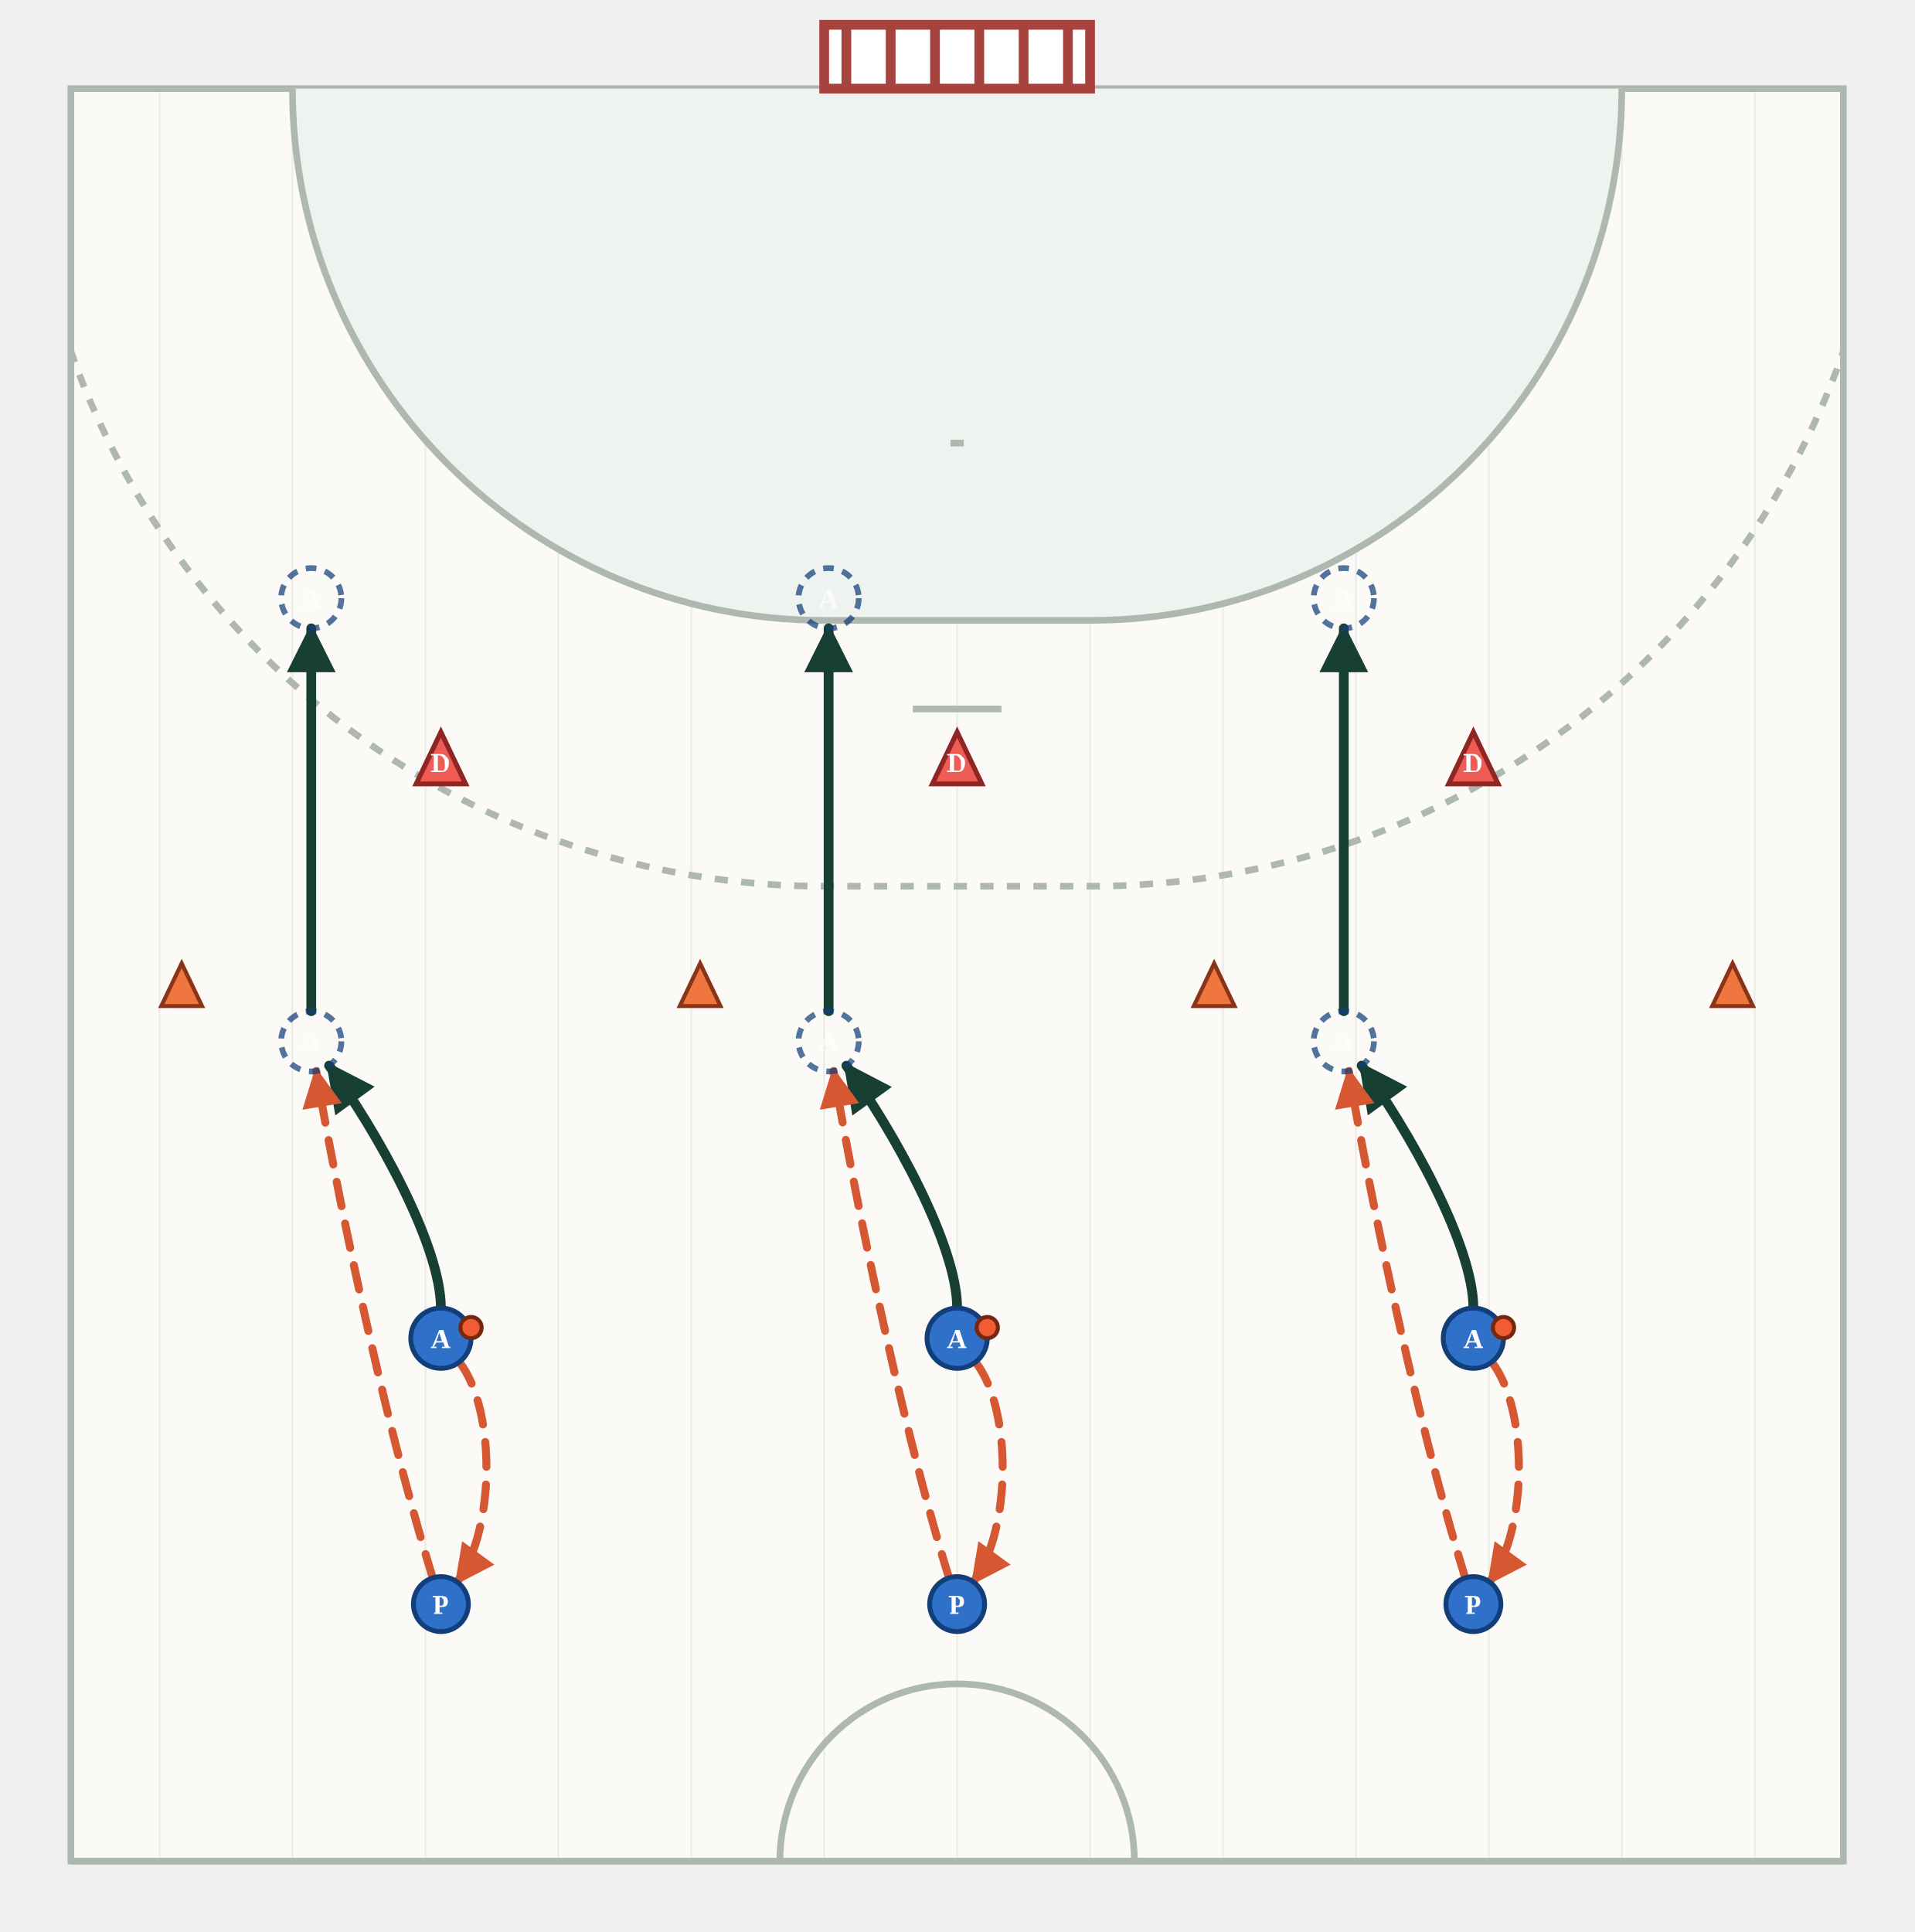
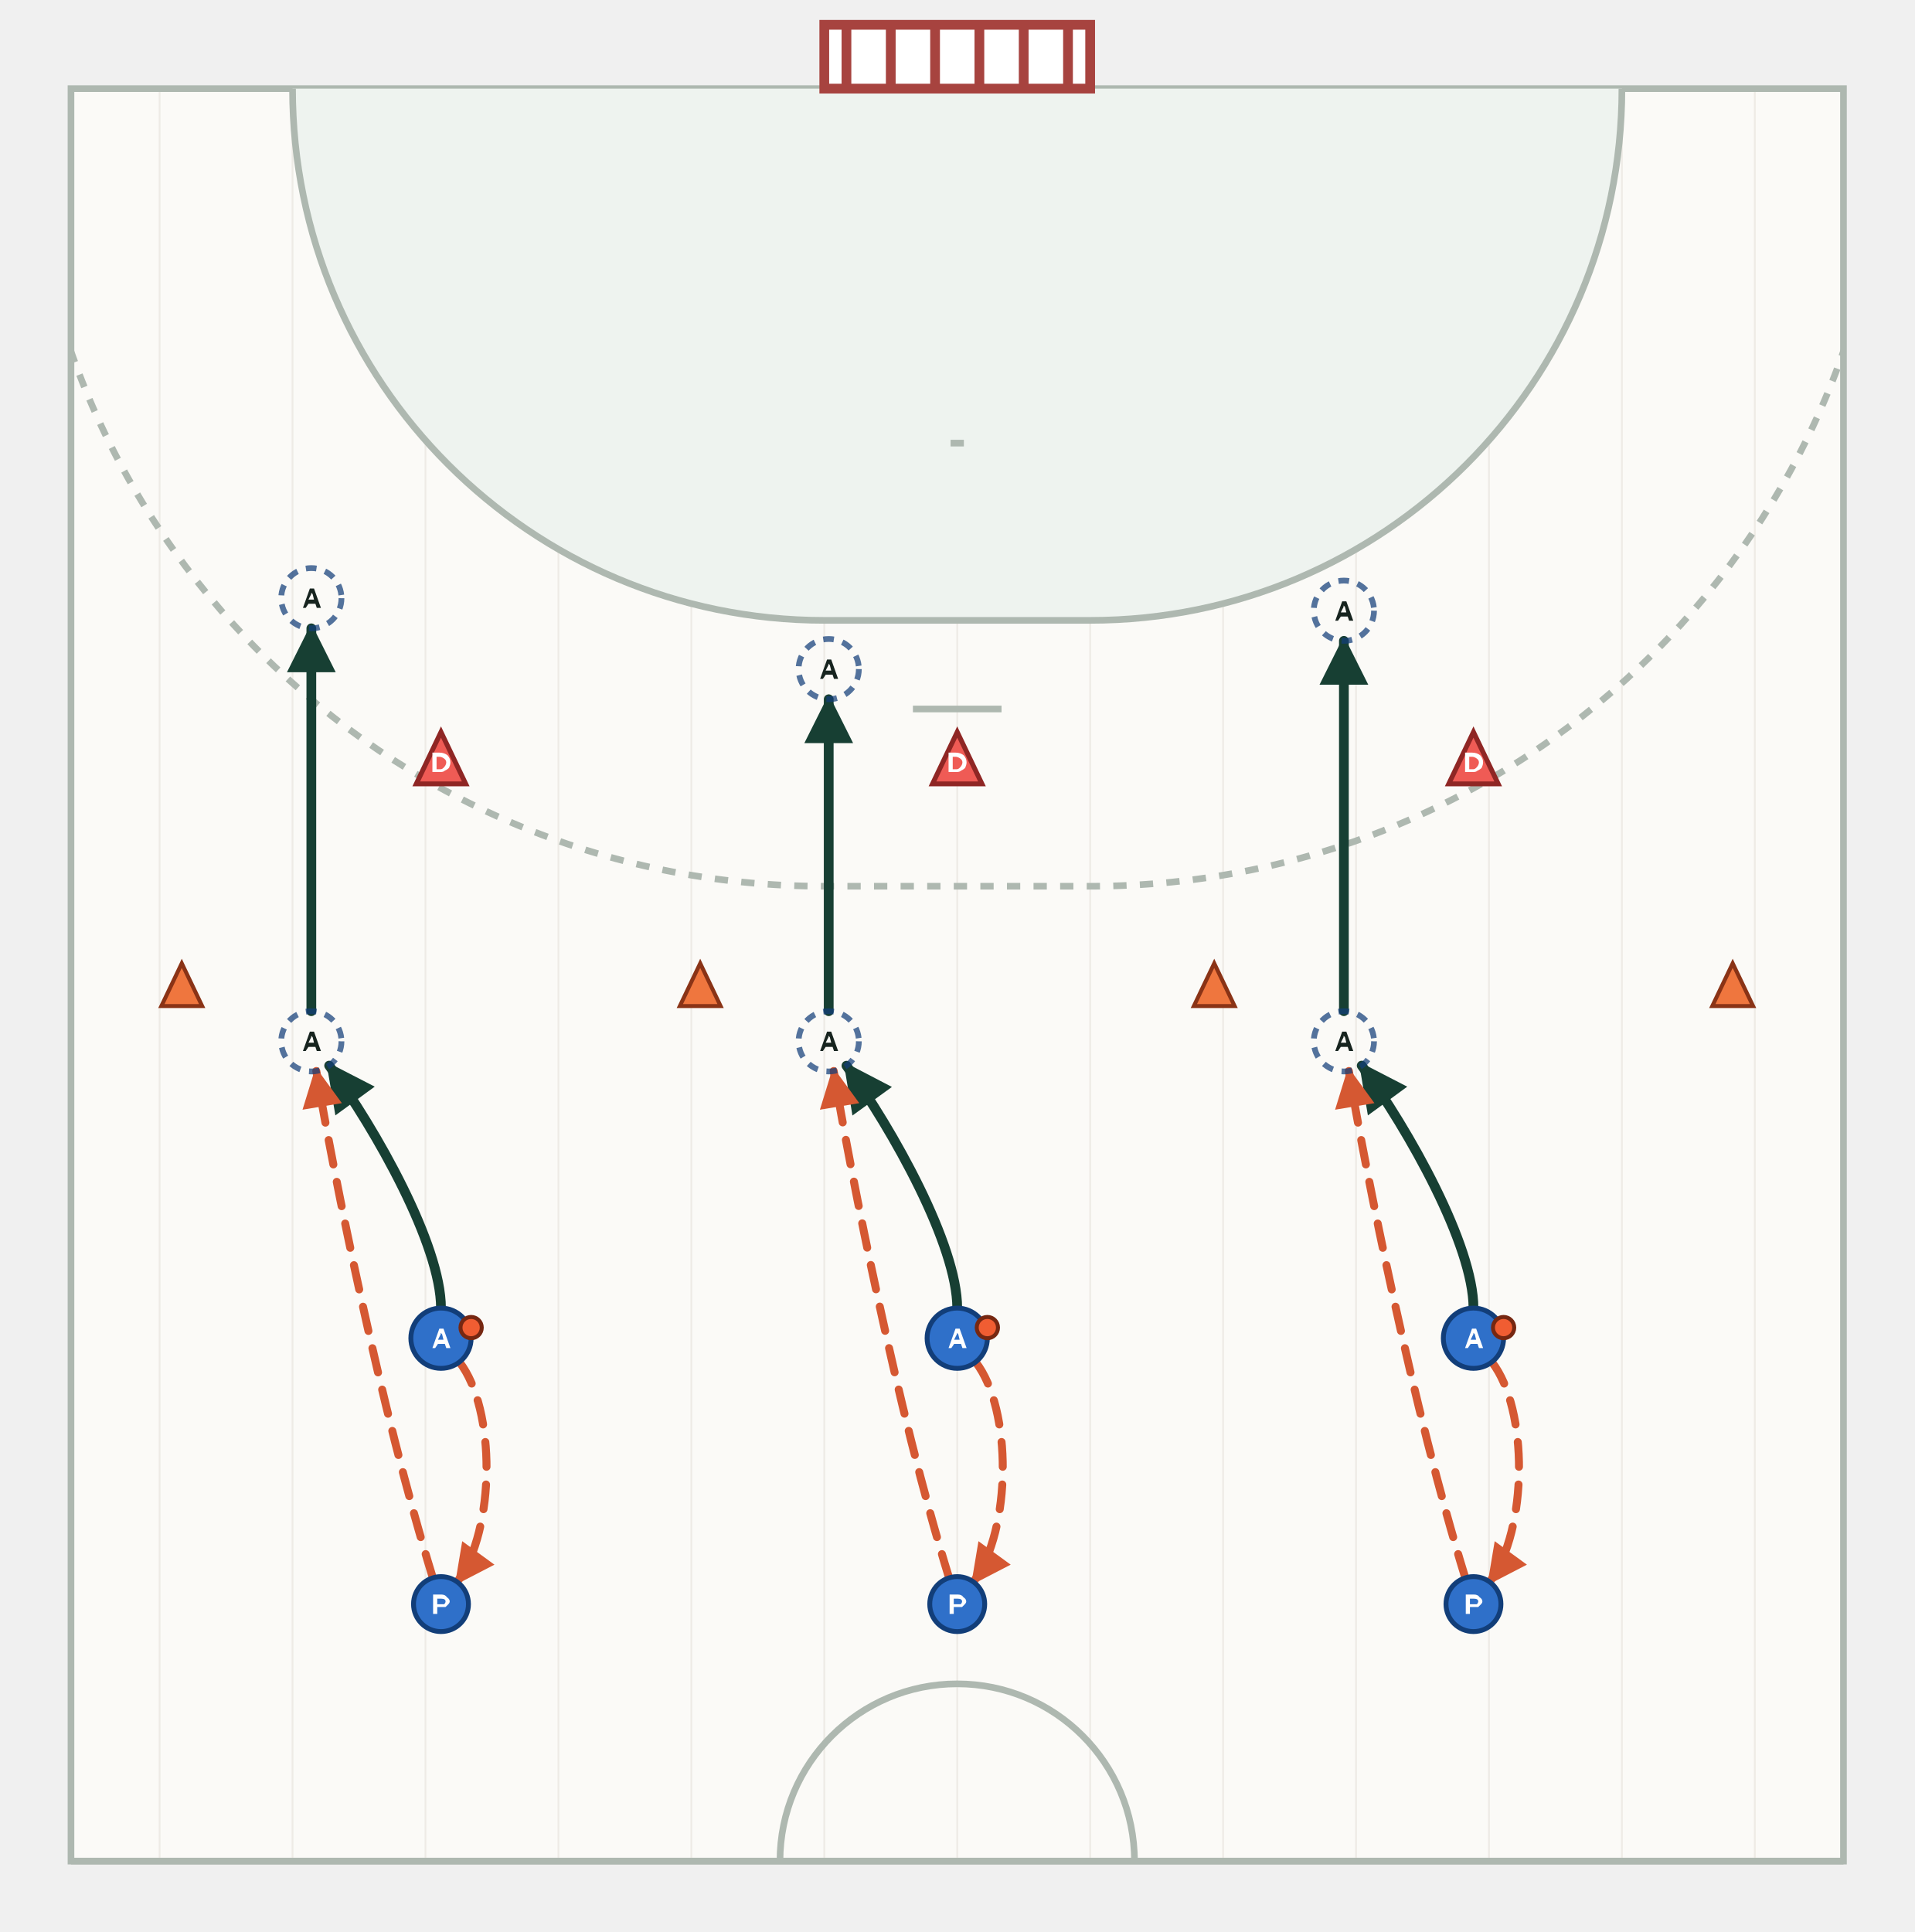
- <svg xmlns="http://www.w3.org/2000/svg" viewBox="-0.8 -1 21.6 21.8" class="traca-court view-clean" role="img" aria-label="Representació editable de TR-UVOF-015">
-   <defs>
-     <clipPath id="court-clip">
-       <rect x="0" y="0" width="20" height="20" />
-     </clipPath>
-     <marker id="traca-arrow-dark" viewBox="0 0 10 10" refX="9" refY="5" markerWidth="5" markerHeight="5" orient="auto">
-       <path d="M 0 0 L 10 5 L 0 10 z" fill="#173f33" />
-     </marker>
-     <marker id="traca-arrow-pass" viewBox="0 0 10 10" refX="9" refY="5" markerWidth="5" markerHeight="5" orient="auto">
-       <path d="M 0 0 L 10 5 L 0 10 z" fill="#d55832" />
-     </marker>
-     <marker id="traca-arrow-shot" viewBox="0 0 10 10" refX="9" refY="5" markerWidth="5" markerHeight="5" orient="auto">
-       <path d="M 0 0 L 10 5 L 0 10 z" fill="#a51f28" />
-     </marker>
-   </defs>
-   <rect x="0" y="0" width="20" height="20" fill="#fbfaf7" />
-   <line x1="1" y1="0" x2="1" y2="20" stroke="#dedbd2" stroke-opacity="0.45" stroke-width="0.02" />
-   <line x1="2.5" y1="0" x2="2.5" y2="20" stroke="#dedbd2" stroke-opacity="0.45" stroke-width="0.02" />
-   <line x1="4" y1="0" x2="4" y2="20" stroke="#dedbd2" stroke-opacity="0.45" stroke-width="0.02" />
-   <line x1="5.5" y1="0" x2="5.5" y2="20" stroke="#dedbd2" stroke-opacity="0.45" stroke-width="0.02" />
-   <line x1="7" y1="0" x2="7" y2="20" stroke="#dedbd2" stroke-opacity="0.45" stroke-width="0.02" />
-   <line x1="8.5" y1="0" x2="8.5" y2="20" stroke="#dedbd2" stroke-opacity="0.45" stroke-width="0.02" />
-   <line x1="10" y1="0" x2="10" y2="20" stroke="#dedbd2" stroke-opacity="0.45" stroke-width="0.02" />
-   <line x1="11.5" y1="0" x2="11.5" y2="20" stroke="#dedbd2" stroke-opacity="0.45" stroke-width="0.02" />
-   <line x1="13" y1="0" x2="13" y2="20" stroke="#dedbd2" stroke-opacity="0.45" stroke-width="0.02" />
-   <line x1="14.5" y1="0" x2="14.5" y2="20" stroke="#dedbd2" stroke-opacity="0.45" stroke-width="0.02" />
-   <line x1="16" y1="0" x2="16" y2="20" stroke="#dedbd2" stroke-opacity="0.45" stroke-width="0.02" />
-   <line x1="17.5" y1="0" x2="17.5" y2="20" stroke="#dedbd2" stroke-opacity="0.45" stroke-width="0.02" />
-   <line x1="19" y1="0" x2="19" y2="20" stroke="#dedbd2" stroke-opacity="0.45" stroke-width="0.02" />
-   <rect x="0" y="0" width="20" height="20" fill="none" stroke="#aeb8b0" stroke-width="0.075" />
-   <path d="M 2.5 0 A 6 6 0 0 0 8.5 6 L 11.5 6 A 6 6 0 0 0 17.5 0" fill="#eef3ef" stroke="#aeb8b0" stroke-width="0.075" />
-   <path d="M -0.5 0 A 9 9 0 0 0 8.5 9 L 11.5 9 A 9 9 0 0 0 20.5 0" fill="none" stroke="#aeb8b0" stroke-width="0.075" stroke-dasharray="0.15 0.15" clip-path="url(#court-clip)" />
-   <line x1="9.5" y1="7" x2="10.5" y2="7" stroke="#aeb8b0" stroke-width="0.075" />
-   <line x1="9.925" y1="4" x2="10.075" y2="4" stroke="#aeb8b0" stroke-width="0.075" />
-   <line x1="0" y1="20" x2="20" y2="20" stroke="#aeb8b0" stroke-width="0.075" />
-   <path d="M 8 20 A 2 2 0 0 1 12 20" fill="none" stroke="#aeb8b0" stroke-width="0.075" />
-   <rect x="8.5" y="-0.72" width="3" height="0.72" fill="#ffffff" stroke="#a7433f" stroke-width="0.11" />
-   <line x1="8.75" y1="-0.72" x2="8.75" y2="0" stroke="#a7433f" stroke-width="0.11" />
-   <line x1="9.25" y1="-0.72" x2="9.25" y2="0" stroke="#a7433f" stroke-width="0.11" />
-   <line x1="9.75" y1="-0.72" x2="9.75" y2="0" stroke="#a7433f" stroke-width="0.11" />
-   <line x1="10.25" y1="-0.72" x2="10.25" y2="0" stroke="#a7433f" stroke-width="0.11" />
-   <line x1="10.75" y1="-0.72" x2="10.75" y2="0" stroke="#a7433f" stroke-width="0.11" />
-   <line x1="11.25" y1="-0.72" x2="11.25" y2="0" stroke="#a7433f" stroke-width="0.11" />
-   <path d="M 4.383 14.369 C 4.795 14.9 4.795 16.25 4.358 16.85" fill="none" stroke="#d55832" stroke-width="0.09" stroke-dasharray="0.28 0.20" stroke-linecap="round" stroke-linejoin="miter" marker-end="url(#traca-arrow-pass)" class="selectable exercise-path" data-ref="geometry:common_path:PATH_ESQ_PASSADA_INICIAL" data-kind="path" data-path-suffix="segments" />
-   <path d="M 10.208 14.369 C 10.62 14.9 10.62 16.25 10.183 16.85" fill="none" stroke="#d55832" stroke-width="0.09" stroke-dasharray="0.28 0.20" stroke-linecap="round" stroke-linejoin="miter" marker-end="url(#traca-arrow-pass)" class="selectable exercise-path" data-ref="geometry:common_path:PATH_CE_PASSADA_INICIAL" data-kind="path" data-path-suffix="segments" />
-   <path d="M 16.033 14.369 C 16.445 14.9 16.445 16.25 16.008 16.85" fill="none" stroke="#d55832" stroke-width="0.09" stroke-dasharray="0.28 0.20" stroke-linecap="round" stroke-linejoin="miter" marker-end="url(#traca-arrow-pass)" class="selectable exercise-path" data-ref="geometry:common_path:PATH_DRE_PASSADA_INICIAL" data-kind="path" data-path-suffix="segments" />
-   <path d="M 4.175 13.76 C 4.175 13.05 3.444 11.75 2.913 11.024" fill="none" stroke="#173f33" stroke-width="0.11" stroke-linecap="round" stroke-linejoin="miter" marker-end="url(#traca-arrow-dark)" class="selectable exercise-path" data-ref="geometry:approach_path:PATH_A_ESQ_CONTINUA_A_CURSA_RECEPCIO" data-kind="path" data-path-suffix="segments" />
-   <path d="M 4.083 16.804 C 3.495 14.9 2.962 12.25 2.768 11.085" fill="none" stroke="#d55832" stroke-width="0.09" stroke-dasharray="0.28 0.20" stroke-linecap="round" stroke-linejoin="miter" marker-end="url(#traca-arrow-pass)" class="selectable exercise-path" data-ref="geometry:return_pass:PATH_A_ESQ_CONTINUA_A_PASSADA_RETORN" data-kind="path" data-path-suffix="segments" />
-   <path d="M 2.712 10.41 C 2.712 9.55 2.712 7.05 2.712 6.09" fill="none" stroke="#173f33" stroke-width="0.11" stroke-linecap="round" stroke-linejoin="miter" marker-end="url(#traca-arrow-dark)" class="selectable exercise-path" data-ref="geometry:alternative:A_ESQ_CONTINUA_A" data-kind="path" data-path-suffix="segments" />
-   <path d="M 10 13.76 C 10 13.05 9.275 11.75 8.75 11.025" fill="none" stroke="#173f33" stroke-width="0.11" stroke-linecap="round" stroke-linejoin="miter" marker-end="url(#traca-arrow-dark)" class="selectable exercise-path" data-ref="geometry:approach_path:PATH_A_CE_CONTINUA_A_CURSA_RECEPCIO" data-kind="path" data-path-suffix="segments" />
-   <path d="M 9.908 16.804 C 9.32 14.9 8.8 12.25 8.606 11.085" fill="none" stroke="#d55832" stroke-width="0.09" stroke-dasharray="0.28 0.20" stroke-linecap="round" stroke-linejoin="miter" marker-end="url(#traca-arrow-pass)" class="selectable exercise-path" data-ref="geometry:return_pass:PATH_A_CE_CONTINUA_A_PASSADA_RETORN" data-kind="path" data-path-suffix="segments" />
-   <path d="M 8.55 10.41 C 8.55 9.55 8.55 7.05 8.55 6.09" fill="none" stroke="#173f33" stroke-width="0.11" stroke-linecap="round" stroke-linejoin="miter" marker-end="url(#traca-arrow-dark)" class="selectable exercise-path" data-ref="geometry:alternative:A_CE_CONTINUA_A" data-kind="path" data-path-suffix="segments" />
-   <path d="M 15.825 13.76 C 15.825 13.05 15.094 11.75 14.564 11.024" fill="none" stroke="#173f33" stroke-width="0.11" stroke-linecap="round" stroke-linejoin="miter" marker-end="url(#traca-arrow-dark)" class="selectable exercise-path" data-ref="geometry:approach_path:PATH_A_DRE_CONTINUA_A_CURSA_RECEPCIO" data-kind="path" data-path-suffix="segments" />
-   <path d="M 15.733 16.804 C 15.145 14.9 14.613 12.25 14.419 11.085" fill="none" stroke="#d55832" stroke-width="0.09" stroke-dasharray="0.28 0.20" stroke-linecap="round" stroke-linejoin="miter" marker-end="url(#traca-arrow-pass)" class="selectable exercise-path" data-ref="geometry:return_pass:PATH_A_DRE_CONTINUA_A_PASSADA_RETORN" data-kind="path" data-path-suffix="segments" />
-   <path d="M 14.363 10.41 C 14.363 9.55 14.363 7.05 14.363 6.09" fill="none" stroke="#173f33" stroke-width="0.11" stroke-linecap="round" stroke-linejoin="miter" marker-end="url(#traca-arrow-dark)" class="selectable exercise-path" data-ref="geometry:alternative:A_DRE_CONTINUA_A" data-kind="path" data-path-suffix="segments" />
-   <g class="participant-state-node" role="img" pointer-events="none" aria-label="Posició futura A" data-temporal-status="future">
-     <circle cx="2.712" cy="10.75" r="0.34" fill="none" stroke="#123e79" stroke-opacity="0.72" stroke-width="0.065" stroke-dasharray="0.12 0.10" />
-     <text x="2.712" y="10.86" text-anchor="middle" fill="#ffffff" fill-opacity="0.68" font-size="0.31" font-weight="800" pointer-events="none">A</text>
-   </g>
-   <g class="participant-state-node" role="img" pointer-events="none" aria-label="Posició futura A" data-temporal-status="future">
-     <circle cx="2.712" cy="5.75" r="0.34" fill="none" stroke="#123e79" stroke-opacity="0.72" stroke-width="0.065" stroke-dasharray="0.12 0.10" />
-     <text x="2.712" y="5.86" text-anchor="middle" fill="#ffffff" fill-opacity="0.68" font-size="0.31" font-weight="800" pointer-events="none">A</text>
-   </g>
-   <g class="participant-state-node" role="img" pointer-events="none" aria-label="Posició futura A" data-temporal-status="future">
-     <circle cx="8.55" cy="10.75" r="0.34" fill="none" stroke="#123e79" stroke-opacity="0.72" stroke-width="0.065" stroke-dasharray="0.12 0.10" />
-     <text x="8.55" y="10.86" text-anchor="middle" fill="#ffffff" fill-opacity="0.68" font-size="0.31" font-weight="800" pointer-events="none">A</text>
-   </g>
-   <g class="participant-state-node" role="img" pointer-events="none" aria-label="Posició futura A" data-temporal-status="future">
-     <circle cx="8.55" cy="5.75" r="0.34" fill="none" stroke="#123e79" stroke-opacity="0.72" stroke-width="0.065" stroke-dasharray="0.12 0.10" />
-     <text x="8.55" y="5.86" text-anchor="middle" fill="#ffffff" fill-opacity="0.68" font-size="0.31" font-weight="800" pointer-events="none">A</text>
-   </g>
-   <g class="participant-state-node" role="img" pointer-events="none" aria-label="Posició futura A" data-temporal-status="future">
-     <circle cx="14.363" cy="10.75" r="0.34" fill="none" stroke="#123e79" stroke-opacity="0.72" stroke-width="0.065" stroke-dasharray="0.12 0.10" />
-     <text x="14.363" y="10.86" text-anchor="middle" fill="#ffffff" fill-opacity="0.68" font-size="0.31" font-weight="800" pointer-events="none">A</text>
-   </g>
-   <g class="participant-state-node" role="img" pointer-events="none" aria-label="Posició futura A" data-temporal-status="future">
-     <circle cx="14.363" cy="5.75" r="0.34" fill="none" stroke="#123e79" stroke-opacity="0.72" stroke-width="0.065" stroke-dasharray="0.12 0.10" />
-     <text x="14.363" y="5.86" text-anchor="middle" fill="#ffffff" fill-opacity="0.68" font-size="0.31" font-weight="800" pointer-events="none">A</text>
-   </g>
-   <g class="selectable entity-node" data-ref="geometry:entity:LIM_0" data-kind="entity" tabindex="0" role="button" aria-label="cone LIM_0">
-     <polygon points="1.25,9.87 1.02,10.352 1.48,10.352" fill="#ef763e" stroke="#8a3316" stroke-width="0.045" />
-   </g>
-   <g class="selectable entity-node" data-ref="geometry:entity:LIM_1" data-kind="entity" tabindex="0" role="button" aria-label="cone LIM_1">
-     <polygon points="7.1,9.87 6.87,10.352 7.33,10.352" fill="#ef763e" stroke="#8a3316" stroke-width="0.045" />
-   </g>
-   <g class="selectable entity-node" data-ref="geometry:entity:LIM_2" data-kind="entity" tabindex="0" role="button" aria-label="cone LIM_2">
-     <polygon points="12.9,9.87 12.67,10.352 13.13,10.352" fill="#ef763e" stroke="#8a3316" stroke-width="0.045" />
-   </g>
-   <g class="selectable entity-node" data-ref="geometry:entity:LIM_3" data-kind="entity" tabindex="0" role="button" aria-label="cone LIM_3">
-     <polygon points="18.75,9.87 18.52,10.352 18.98,10.352" fill="#ef763e" stroke="#8a3316" stroke-width="0.045" />
-   </g>
-   <g class="selectable entity-node" data-ref="geometry:entity:A_ESQ" data-kind="entity" tabindex="0" role="button" aria-label="attacker A_ESQ" data-state-ref="STATE_ESQ_A_CURRENT">
-     <circle cx="4.175" cy="14.1" r="0.34" fill="#2f70c9" stroke="#123e79" stroke-width="0.055" />
-     <text x="4.175" y="14.21" text-anchor="middle" fill="#ffffff" font-size="0.31" font-weight="800" pointer-events="none">A</text>
-   </g>
-   <g class="selectable entity-node" data-ref="geometry:entity:P_ESQ" data-kind="entity" tabindex="0" role="button" aria-label="passer P_ESQ" data-state-ref="STATE_ESQ_P_CURRENT">
-     <circle cx="4.175" cy="17.1" r="0.31" fill="#2f70c9" stroke="#123e79" stroke-width="0.055" />
-     <text x="4.175" y="17.21" text-anchor="middle" fill="#ffffff" font-size="0.31" font-weight="800" pointer-events="none">P</text>
-   </g>
-   <g class="selectable entity-node" data-ref="geometry:entity:D_ESQ" data-kind="entity" tabindex="0" role="button" aria-label="defender D_ESQ" data-state-ref="STATE_ESQ_D_CURRENT">
-     <polygon points="4.175,7.26 3.896,7.845 4.454,7.845" fill="#ef5b55" stroke="#8f2624" stroke-width="0.055" />
-     <text x="4.175" y="7.71" text-anchor="middle" fill="#ffffff" font-size="0.31" font-weight="800" pointer-events="none">D</text>
-   </g>
-   <g class="selectable entity-node" data-ref="geometry:entity:B_ESQ" data-kind="entity" tabindex="0" role="button" aria-label="ball B_ESQ">
-     <circle cx="4.515" cy="13.98" r="0.12" fill="#f05d32" stroke="#762711" stroke-width="0.045" />
-   </g>
-   <g class="selectable entity-node" data-ref="geometry:entity:A_CE" data-kind="entity" tabindex="0" role="button" aria-label="attacker A_CE" data-state-ref="STATE_CE_A_CURRENT">
-     <circle cx="10" cy="14.1" r="0.34" fill="#2f70c9" stroke="#123e79" stroke-width="0.055" />
-     <text x="10" y="14.21" text-anchor="middle" fill="#ffffff" font-size="0.31" font-weight="800" pointer-events="none">A</text>
-   </g>
-   <g class="selectable entity-node" data-ref="geometry:entity:P_CE" data-kind="entity" tabindex="0" role="button" aria-label="passer P_CE" data-state-ref="STATE_CE_P_CURRENT">
-     <circle cx="10" cy="17.1" r="0.31" fill="#2f70c9" stroke="#123e79" stroke-width="0.055" />
-     <text x="10" y="17.21" text-anchor="middle" fill="#ffffff" font-size="0.31" font-weight="800" pointer-events="none">P</text>
-   </g>
-   <g class="selectable entity-node" data-ref="geometry:entity:D_CE" data-kind="entity" tabindex="0" role="button" aria-label="defender D_CE" data-state-ref="STATE_CE_D_CURRENT">
-     <polygon points="10,7.26 9.721,7.845 10.279,7.845" fill="#ef5b55" stroke="#8f2624" stroke-width="0.055" />
-     <text x="10" y="7.71" text-anchor="middle" fill="#ffffff" font-size="0.31" font-weight="800" pointer-events="none">D</text>
-   </g>
-   <g class="selectable entity-node" data-ref="geometry:entity:B_CE" data-kind="entity" tabindex="0" role="button" aria-label="ball B_CE">
-     <circle cx="10.34" cy="13.98" r="0.12" fill="#f05d32" stroke="#762711" stroke-width="0.045" />
-   </g>
-   <g class="selectable entity-node" data-ref="geometry:entity:A_DRE" data-kind="entity" tabindex="0" role="button" aria-label="attacker A_DRE" data-state-ref="STATE_DRE_A_CURRENT">
-     <circle cx="15.825" cy="14.1" r="0.34" fill="#2f70c9" stroke="#123e79" stroke-width="0.055" />
-     <text x="15.825" y="14.21" text-anchor="middle" fill="#ffffff" font-size="0.31" font-weight="800" pointer-events="none">A</text>
-   </g>
-   <g class="selectable entity-node" data-ref="geometry:entity:P_DRE" data-kind="entity" tabindex="0" role="button" aria-label="passer P_DRE" data-state-ref="STATE_DRE_P_CURRENT">
-     <circle cx="15.825" cy="17.1" r="0.31" fill="#2f70c9" stroke="#123e79" stroke-width="0.055" />
-     <text x="15.825" y="17.21" text-anchor="middle" fill="#ffffff" font-size="0.31" font-weight="800" pointer-events="none">P</text>
-   </g>
-   <g class="selectable entity-node" data-ref="geometry:entity:D_DRE" data-kind="entity" tabindex="0" role="button" aria-label="defender D_DRE" data-state-ref="STATE_DRE_D_CURRENT">
-     <polygon points="15.825,7.26 15.546,7.845 16.104,7.845" fill="#ef5b55" stroke="#8f2624" stroke-width="0.055" />
-     <text x="15.825" y="7.71" text-anchor="middle" fill="#ffffff" font-size="0.31" font-weight="800" pointer-events="none">D</text>
-   </g>
-   <g class="selectable entity-node" data-ref="geometry:entity:B_DRE" data-kind="entity" tabindex="0" role="button" aria-label="ball B_DRE">
-     <circle cx="16.165" cy="13.98" r="0.12" fill="#f05d32" stroke="#762711" stroke-width="0.045" />
+ <svg xmlns="http://www.w3.org/2000/svg" viewBox="-0.8 -1 21.6 21.8" class="traca-court view-clean" width="1200" height="1211" font-family="Arial, sans-serif" role="img" aria-label="Representació editable de TR-UVOF-015">
+   <g data-world="true">
+     <defs>
+       <clipPath id="traca-1-court-clip">
+         <rect x="0" y="0" width="20" height="20" />
+       </clipPath>
+       <marker id="traca-1-traca-arrow-dark" viewBox="0 0 10 10" refX="9" refY="5" markerWidth="5" markerHeight="5" orient="auto">
+         <path d="M 0 0 L 10 5 L 0 10 z" fill="#173f33" />
+       </marker>
+       <marker id="traca-1-traca-arrow-pass" viewBox="0 0 10 10" refX="9" refY="5" markerWidth="5" markerHeight="5" orient="auto">
+         <path d="M 0 0 L 10 5 L 0 10 z" fill="#d55832" />
+       </marker>
+       <marker id="traca-1-traca-arrow-shot" viewBox="0 0 10 10" refX="9" refY="5" markerWidth="5" markerHeight="5" orient="auto">
+         <path d="M 0 0 L 10 5 L 0 10 z" fill="#a51f28" />
+       </marker>
+     </defs>
+     <rect x="0" y="0" width="20" height="20" fill="#fbfaf7" />
+     <line x1="1" y1="0" x2="1" y2="20" stroke="#dedbd2" stroke-opacity="0.45" stroke-width="0.02" />
+     <line x1="2.5" y1="0" x2="2.5" y2="20" stroke="#dedbd2" stroke-opacity="0.45" stroke-width="0.02" />
+     <line x1="4" y1="0" x2="4" y2="20" stroke="#dedbd2" stroke-opacity="0.45" stroke-width="0.02" />
+     <line x1="5.5" y1="0" x2="5.5" y2="20" stroke="#dedbd2" stroke-opacity="0.45" stroke-width="0.02" />
+     <line x1="7" y1="0" x2="7" y2="20" stroke="#dedbd2" stroke-opacity="0.45" stroke-width="0.02" />
+     <line x1="8.5" y1="0" x2="8.5" y2="20" stroke="#dedbd2" stroke-opacity="0.45" stroke-width="0.02" />
+     <line x1="10" y1="0" x2="10" y2="20" stroke="#dedbd2" stroke-opacity="0.45" stroke-width="0.02" />
+     <line x1="11.5" y1="0" x2="11.5" y2="20" stroke="#dedbd2" stroke-opacity="0.45" stroke-width="0.02" />
+     <line x1="13" y1="0" x2="13" y2="20" stroke="#dedbd2" stroke-opacity="0.45" stroke-width="0.02" />
+     <line x1="14.5" y1="0" x2="14.5" y2="20" stroke="#dedbd2" stroke-opacity="0.45" stroke-width="0.02" />
+     <line x1="16" y1="0" x2="16" y2="20" stroke="#dedbd2" stroke-opacity="0.45" stroke-width="0.02" />
+     <line x1="17.5" y1="0" x2="17.5" y2="20" stroke="#dedbd2" stroke-opacity="0.45" stroke-width="0.02" />
+     <line x1="19" y1="0" x2="19" y2="20" stroke="#dedbd2" stroke-opacity="0.45" stroke-width="0.02" />
+     <rect x="0" y="0" width="20" height="20" fill="none" stroke="#aeb8b0" stroke-width="0.075" />
+     <path d="M 2.5 0 A 6 6 0 0 0 8.5 6 L 11.5 6 A 6 6 0 0 0 17.5 0" fill="#eef3ef" stroke="#aeb8b0" stroke-width="0.075" />
+     <path d="M -0.5 0 A 9 9 0 0 0 8.5 9 L 11.5 9 A 9 9 0 0 0 20.5 0" fill="none" stroke="#aeb8b0" stroke-width="0.075" stroke-dasharray="0.15 0.15" clip-path="url(#traca-1-court-clip)" />
+     <line x1="9.5" y1="7" x2="10.5" y2="7" stroke="#aeb8b0" stroke-width="0.075" />
+     <line x1="9.925" y1="4" x2="10.075" y2="4" stroke="#aeb8b0" stroke-width="0.075" />
+     <line x1="0" y1="20" x2="20" y2="20" stroke="#aeb8b0" stroke-width="0.075" />
+     <path d="M 8 20 A 2 2 0 0 1 12 20" fill="none" stroke="#aeb8b0" stroke-width="0.075" />
+     <rect x="8.5" y="-0.72" width="3" height="0.72" fill="#ffffff" stroke="#a7433f" stroke-width="0.11" />
+     <line x1="8.75" y1="-0.72" x2="8.75" y2="0" stroke="#a7433f" stroke-width="0.11" />
+     <line x1="9.25" y1="-0.72" x2="9.25" y2="0" stroke="#a7433f" stroke-width="0.11" />
+     <line x1="9.75" y1="-0.72" x2="9.75" y2="0" stroke="#a7433f" stroke-width="0.11" />
+     <line x1="10.25" y1="-0.72" x2="10.25" y2="0" stroke="#a7433f" stroke-width="0.11" />
+     <line x1="10.75" y1="-0.72" x2="10.75" y2="0" stroke="#a7433f" stroke-width="0.11" />
+     <line x1="11.25" y1="-0.72" x2="11.25" y2="0" stroke="#a7433f" stroke-width="0.11" />
+     <path d="M 4.383 14.369 C 4.795 14.9 4.795 16.25 4.358 16.85" fill="none" stroke="#d55832" stroke-width="0.09" stroke-dasharray="0.28 0.20" stroke-linecap="round" stroke-linejoin="miter" marker-end="url(#traca-1-traca-arrow-pass)" class="selectable exercise-path" data-ref="geometry:common_path:PATH_ESQ_PASSADA_INICIAL" data-kind="path" data-path-suffix="segments" />
+     <path d="M 10.208 14.369 C 10.62 14.9 10.62 16.25 10.183 16.85" fill="none" stroke="#d55832" stroke-width="0.09" stroke-dasharray="0.28 0.20" stroke-linecap="round" stroke-linejoin="miter" marker-end="url(#traca-1-traca-arrow-pass)" class="selectable exercise-path" data-ref="geometry:common_path:PATH_CE_PASSADA_INICIAL" data-kind="path" data-path-suffix="segments" />
+     <path d="M 16.033 14.369 C 16.445 14.9 16.445 16.25 16.008 16.85" fill="none" stroke="#d55832" stroke-width="0.09" stroke-dasharray="0.28 0.20" stroke-linecap="round" stroke-linejoin="miter" marker-end="url(#traca-1-traca-arrow-pass)" class="selectable exercise-path" data-ref="geometry:common_path:PATH_DRE_PASSADA_INICIAL" data-kind="path" data-path-suffix="segments" />
+     <path d="M 4.175 13.76 C 4.175 13.05 3.444 11.75 2.913 11.024" fill="none" stroke="#173f33" stroke-width="0.11" stroke-linecap="round" stroke-linejoin="miter" marker-end="url(#traca-1-traca-arrow-dark)" class="selectable exercise-path" data-ref="geometry:approach_path:PATH_A_ESQ_CONTINUA_A_CURSA_RECEPCIO" data-kind="path" data-path-suffix="segments" />
+     <path d="M 4.083 16.804 C 3.495 14.9 2.962 12.25 2.768 11.085" fill="none" stroke="#d55832" stroke-width="0.09" stroke-dasharray="0.28 0.20" stroke-linecap="round" stroke-linejoin="miter" marker-end="url(#traca-1-traca-arrow-pass)" class="selectable exercise-path" data-ref="geometry:return_pass:PATH_A_ESQ_CONTINUA_A_PASSADA_RETORN" data-kind="path" data-path-suffix="segments" />
+     <path d="M 2.712 10.41 C 2.712 9.55 2.712 7.05 2.712 6.09" fill="none" stroke="#173f33" stroke-width="0.11" stroke-linecap="round" stroke-linejoin="miter" marker-end="url(#traca-1-traca-arrow-dark)" class="selectable exercise-path" data-ref="geometry:alternative:A_ESQ_CONTINUA_A" data-kind="path" data-path-suffix="segments" />
+     <path d="M 10 13.76 C 10 13.05 9.275 11.75 8.75 11.025" fill="none" stroke="#173f33" stroke-width="0.11" stroke-linecap="round" stroke-linejoin="miter" marker-end="url(#traca-1-traca-arrow-dark)" class="selectable exercise-path" data-ref="geometry:approach_path:PATH_A_CE_CONTINUA_A_CURSA_RECEPCIO" data-kind="path" data-path-suffix="segments" />
+     <path d="M 9.908 16.804 C 9.32 14.9 8.8 12.25 8.606 11.085" fill="none" stroke="#d55832" stroke-width="0.09" stroke-dasharray="0.28 0.20" stroke-linecap="round" stroke-linejoin="miter" marker-end="url(#traca-1-traca-arrow-pass)" class="selectable exercise-path" data-ref="geometry:return_pass:PATH_A_CE_CONTINUA_A_PASSADA_RETORN" data-kind="path" data-path-suffix="segments" />
+     <path d="M 8.55 10.41 C 8.55 9.55 8.55 7.05 8.55 6.89" fill="none" stroke="#173f33" stroke-width="0.11" stroke-linecap="round" stroke-linejoin="miter" marker-end="url(#traca-1-traca-arrow-dark)" class="selectable exercise-path" data-ref="geometry:alternative:A_CE_CONTINUA_A" data-kind="path" data-path-suffix="segments" />
+     <path d="M 15.825 13.76 C 15.825 13.05 15.094 11.75 14.564 11.024" fill="none" stroke="#173f33" stroke-width="0.11" stroke-linecap="round" stroke-linejoin="miter" marker-end="url(#traca-1-traca-arrow-dark)" class="selectable exercise-path" data-ref="geometry:approach_path:PATH_A_DRE_CONTINUA_A_CURSA_RECEPCIO" data-kind="path" data-path-suffix="segments" />
+     <path d="M 15.733 16.804 C 15.145 14.9 14.613 12.25 14.419 11.085" fill="none" stroke="#d55832" stroke-width="0.09" stroke-dasharray="0.28 0.20" stroke-linecap="round" stroke-linejoin="miter" marker-end="url(#traca-1-traca-arrow-pass)" class="selectable exercise-path" data-ref="geometry:return_pass:PATH_A_DRE_CONTINUA_A_PASSADA_RETORN" data-kind="path" data-path-suffix="segments" />
+     <path d="M 14.363 10.41 C 14.363 9.55 14.363 7.05 14.363 6.231" fill="none" stroke="#173f33" stroke-width="0.11" stroke-linecap="round" stroke-linejoin="miter" marker-end="url(#traca-1-traca-arrow-dark)" class="selectable exercise-path" data-ref="geometry:alternative:A_DRE_CONTINUA_A" data-kind="path" data-path-suffix="segments" />
+     <g class="participant-state-node" role="img" pointer-events="none" aria-label="Posició futura A" data-temporal-status="future">
+       <circle cx="2.712" cy="10.75" r="0.34" fill="none" stroke="#123e79" stroke-opacity="0.72" stroke-width="0.065" stroke-dasharray="0.12 0.10" />
+       <text x="2.712" y="10.86" text-anchor="middle" fill="#17241f" fill-opacity="1" font-size="0.31" font-weight="800" pointer-events="none">A</text>
+     </g>
+     <g class="participant-state-node" role="img" pointer-events="none" aria-label="Posició futura A" data-temporal-status="future">
+       <circle cx="2.712" cy="5.75" r="0.34" fill="none" stroke="#123e79" stroke-opacity="0.72" stroke-width="0.065" stroke-dasharray="0.12 0.10" />
+       <text x="2.712" y="5.86" text-anchor="middle" fill="#17241f" fill-opacity="1" font-size="0.31" font-weight="800" pointer-events="none">A</text>
+     </g>
+     <g class="participant-state-node" role="img" pointer-events="none" aria-label="Posició futura A" data-temporal-status="future">
+       <circle cx="8.55" cy="10.75" r="0.34" fill="none" stroke="#123e79" stroke-opacity="0.72" stroke-width="0.065" stroke-dasharray="0.12 0.10" />
+       <text x="8.55" y="10.86" text-anchor="middle" fill="#17241f" fill-opacity="1" font-size="0.31" font-weight="800" pointer-events="none">A</text>
+     </g>
+     <g class="participant-state-node" role="img" pointer-events="none" aria-label="Posició futura A" data-temporal-status="future">
+       <circle cx="8.55" cy="6.55" r="0.34" fill="none" stroke="#123e79" stroke-opacity="0.72" stroke-width="0.065" stroke-dasharray="0.12 0.10" />
+       <text x="8.55" y="6.66" text-anchor="middle" fill="#17241f" fill-opacity="1" font-size="0.31" font-weight="800" pointer-events="none">A</text>
+     </g>
+     <g class="participant-state-node" role="img" pointer-events="none" aria-label="Posició futura A" data-temporal-status="future">
+       <circle cx="14.363" cy="10.75" r="0.34" fill="none" stroke="#123e79" stroke-opacity="0.72" stroke-width="0.065" stroke-dasharray="0.12 0.10" />
+       <text x="14.363" y="10.86" text-anchor="middle" fill="#17241f" fill-opacity="1" font-size="0.31" font-weight="800" pointer-events="none">A</text>
+     </g>
+     <g class="participant-state-node" role="img" pointer-events="none" aria-label="Posició futura A" data-temporal-status="future">
+       <circle cx="14.363" cy="5.891" r="0.34" fill="none" stroke="#123e79" stroke-opacity="0.72" stroke-width="0.065" stroke-dasharray="0.12 0.10" />
+       <text x="14.363" y="6.001" text-anchor="middle" fill="#17241f" fill-opacity="1" font-size="0.31" font-weight="800" pointer-events="none">A</text>
+     </g>
+     <g class="selectable entity-node" data-ref="geometry:entity:LIM_0" data-kind="entity" tabindex="0" role="button" aria-label="cone LIM_0">
+       <circle cx="1.25" cy="10.15" r="0.58" fill="transparent" pointer-events="all" />
+       <polygon points="1.25,9.87 1.02,10.352 1.48,10.352" fill="#ef763e" stroke="#8a3316" stroke-width="0.045" />
+     </g>
+     <g class="selectable entity-node" data-ref="geometry:entity:LIM_1" data-kind="entity" tabindex="0" role="button" aria-label="cone LIM_1">
+       <circle cx="7.1" cy="10.15" r="0.58" fill="transparent" pointer-events="all" />
+       <polygon points="7.1,9.87 6.87,10.352 7.33,10.352" fill="#ef763e" stroke="#8a3316" stroke-width="0.045" />
+     </g>
+     <g class="selectable entity-node" data-ref="geometry:entity:LIM_2" data-kind="entity" tabindex="0" role="button" aria-label="cone LIM_2">
+       <circle cx="12.9" cy="10.15" r="0.58" fill="transparent" pointer-events="all" />
+       <polygon points="12.9,9.87 12.67,10.352 13.13,10.352" fill="#ef763e" stroke="#8a3316" stroke-width="0.045" />
+     </g>
+     <g class="selectable entity-node" data-ref="geometry:entity:LIM_3" data-kind="entity" tabindex="0" role="button" aria-label="cone LIM_3">
+       <circle cx="18.75" cy="10.15" r="0.58" fill="transparent" pointer-events="all" />
+       <polygon points="18.75,9.87 18.52,10.352 18.98,10.352" fill="#ef763e" stroke="#8a3316" stroke-width="0.045" />
+     </g>
+     <g class="selectable entity-node" data-ref="geometry:entity:A_ESQ" data-kind="entity" tabindex="0" role="button" aria-label="attacker A_ESQ" data-state-ref="STATE_ESQ_A_CURRENT">
+       <circle cx="4.175" cy="14.1" r="0.58" fill="transparent" pointer-events="all" />
+       <circle cx="4.175" cy="14.1" r="0.34" fill="#2f70c9" stroke="#123e79" stroke-width="0.055" />
+       <text x="4.175" y="14.21" text-anchor="middle" fill="#ffffff" font-size="0.31" font-weight="800" pointer-events="none">A</text>
+     </g>
+     <g class="selectable entity-node" data-ref="geometry:entity:P_ESQ" data-kind="entity" tabindex="0" role="button" aria-label="passer P_ESQ" data-state-ref="STATE_ESQ_P_CURRENT">
+       <circle cx="4.175" cy="17.1" r="0.58" fill="transparent" pointer-events="all" />
+       <circle cx="4.175" cy="17.1" r="0.31" fill="#2f70c9" stroke="#123e79" stroke-width="0.055" />
+       <text x="4.175" y="17.21" text-anchor="middle" fill="#ffffff" font-size="0.31" font-weight="800" pointer-events="none">P</text>
+     </g>
+     <g class="selectable entity-node" data-ref="geometry:entity:D_ESQ" data-kind="entity" tabindex="0" role="button" aria-label="defender D_ESQ" data-state-ref="STATE_ESQ_D_CURRENT">
+       <circle cx="4.175" cy="7.6" r="0.58" fill="transparent" pointer-events="all" />
+       <polygon points="4.175,7.26 3.896,7.845 4.454,7.845" fill="#ef5b55" stroke="#8f2624" stroke-width="0.055" />
+       <text x="4.175" y="7.71" text-anchor="middle" fill="#ffffff" font-size="0.31" font-weight="800" pointer-events="none">D</text>
+     </g>
+     <g class="selectable entity-node" data-ref="geometry:entity:B_ESQ" data-kind="entity" tabindex="0" role="button" aria-label="ball B_ESQ">
+       <circle cx="4.515" cy="13.98" r="0.58" fill="transparent" pointer-events="all" />
+       <circle cx="4.515" cy="13.98" r="0.12" fill="#f05d32" stroke="#762711" stroke-width="0.045" />
+     </g>
+     <g class="selectable entity-node" data-ref="geometry:entity:A_CE" data-kind="entity" tabindex="0" role="button" aria-label="attacker A_CE" data-state-ref="STATE_CE_A_CURRENT">
+       <circle cx="10" cy="14.1" r="0.58" fill="transparent" pointer-events="all" />
+       <circle cx="10" cy="14.1" r="0.34" fill="#2f70c9" stroke="#123e79" stroke-width="0.055" />
+       <text x="10" y="14.21" text-anchor="middle" fill="#ffffff" font-size="0.31" font-weight="800" pointer-events="none">A</text>
+     </g>
+     <g class="selectable entity-node" data-ref="geometry:entity:P_CE" data-kind="entity" tabindex="0" role="button" aria-label="passer P_CE" data-state-ref="STATE_CE_P_CURRENT">
+       <circle cx="10" cy="17.1" r="0.58" fill="transparent" pointer-events="all" />
+       <circle cx="10" cy="17.1" r="0.31" fill="#2f70c9" stroke="#123e79" stroke-width="0.055" />
+       <text x="10" y="17.21" text-anchor="middle" fill="#ffffff" font-size="0.31" font-weight="800" pointer-events="none">P</text>
+     </g>
+     <g class="selectable entity-node" data-ref="geometry:entity:D_CE" data-kind="entity" tabindex="0" role="button" aria-label="defender D_CE" data-state-ref="STATE_CE_D_CURRENT">
+       <circle cx="10" cy="7.6" r="0.58" fill="transparent" pointer-events="all" />
+       <polygon points="10,7.26 9.721,7.845 10.279,7.845" fill="#ef5b55" stroke="#8f2624" stroke-width="0.055" />
+       <text x="10" y="7.71" text-anchor="middle" fill="#ffffff" font-size="0.31" font-weight="800" pointer-events="none">D</text>
+     </g>
+     <g class="selectable entity-node" data-ref="geometry:entity:B_CE" data-kind="entity" tabindex="0" role="button" aria-label="ball B_CE">
+       <circle cx="10.34" cy="13.98" r="0.58" fill="transparent" pointer-events="all" />
+       <circle cx="10.34" cy="13.98" r="0.12" fill="#f05d32" stroke="#762711" stroke-width="0.045" />
+     </g>
+     <g class="selectable entity-node" data-ref="geometry:entity:A_DRE" data-kind="entity" tabindex="0" role="button" aria-label="attacker A_DRE" data-state-ref="STATE_DRE_A_CURRENT">
+       <circle cx="15.825" cy="14.1" r="0.58" fill="transparent" pointer-events="all" />
+       <circle cx="15.825" cy="14.1" r="0.34" fill="#2f70c9" stroke="#123e79" stroke-width="0.055" />
+       <text x="15.825" y="14.21" text-anchor="middle" fill="#ffffff" font-size="0.31" font-weight="800" pointer-events="none">A</text>
+     </g>
+     <g class="selectable entity-node" data-ref="geometry:entity:P_DRE" data-kind="entity" tabindex="0" role="button" aria-label="passer P_DRE" data-state-ref="STATE_DRE_P_CURRENT">
+       <circle cx="15.825" cy="17.1" r="0.58" fill="transparent" pointer-events="all" />
+       <circle cx="15.825" cy="17.1" r="0.31" fill="#2f70c9" stroke="#123e79" stroke-width="0.055" />
+       <text x="15.825" y="17.21" text-anchor="middle" fill="#ffffff" font-size="0.31" font-weight="800" pointer-events="none">P</text>
+     </g>
+     <g class="selectable entity-node" data-ref="geometry:entity:D_DRE" data-kind="entity" tabindex="0" role="button" aria-label="defender D_DRE" data-state-ref="STATE_DRE_D_CURRENT">
+       <circle cx="15.825" cy="7.6" r="0.58" fill="transparent" pointer-events="all" />
+       <polygon points="15.825,7.26 15.546,7.845 16.104,7.845" fill="#ef5b55" stroke="#8f2624" stroke-width="0.055" />
+       <text x="15.825" y="7.71" text-anchor="middle" fill="#ffffff" font-size="0.31" font-weight="800" pointer-events="none">D</text>
+     </g>
+     <g class="selectable entity-node" data-ref="geometry:entity:B_DRE" data-kind="entity" tabindex="0" role="button" aria-label="ball B_DRE">
+       <circle cx="16.165" cy="13.98" r="0.58" fill="transparent" pointer-events="all" />
+       <circle cx="16.165" cy="13.98" r="0.12" fill="#f05d32" stroke="#762711" stroke-width="0.045" />
+     </g>
  </g>
</svg>
